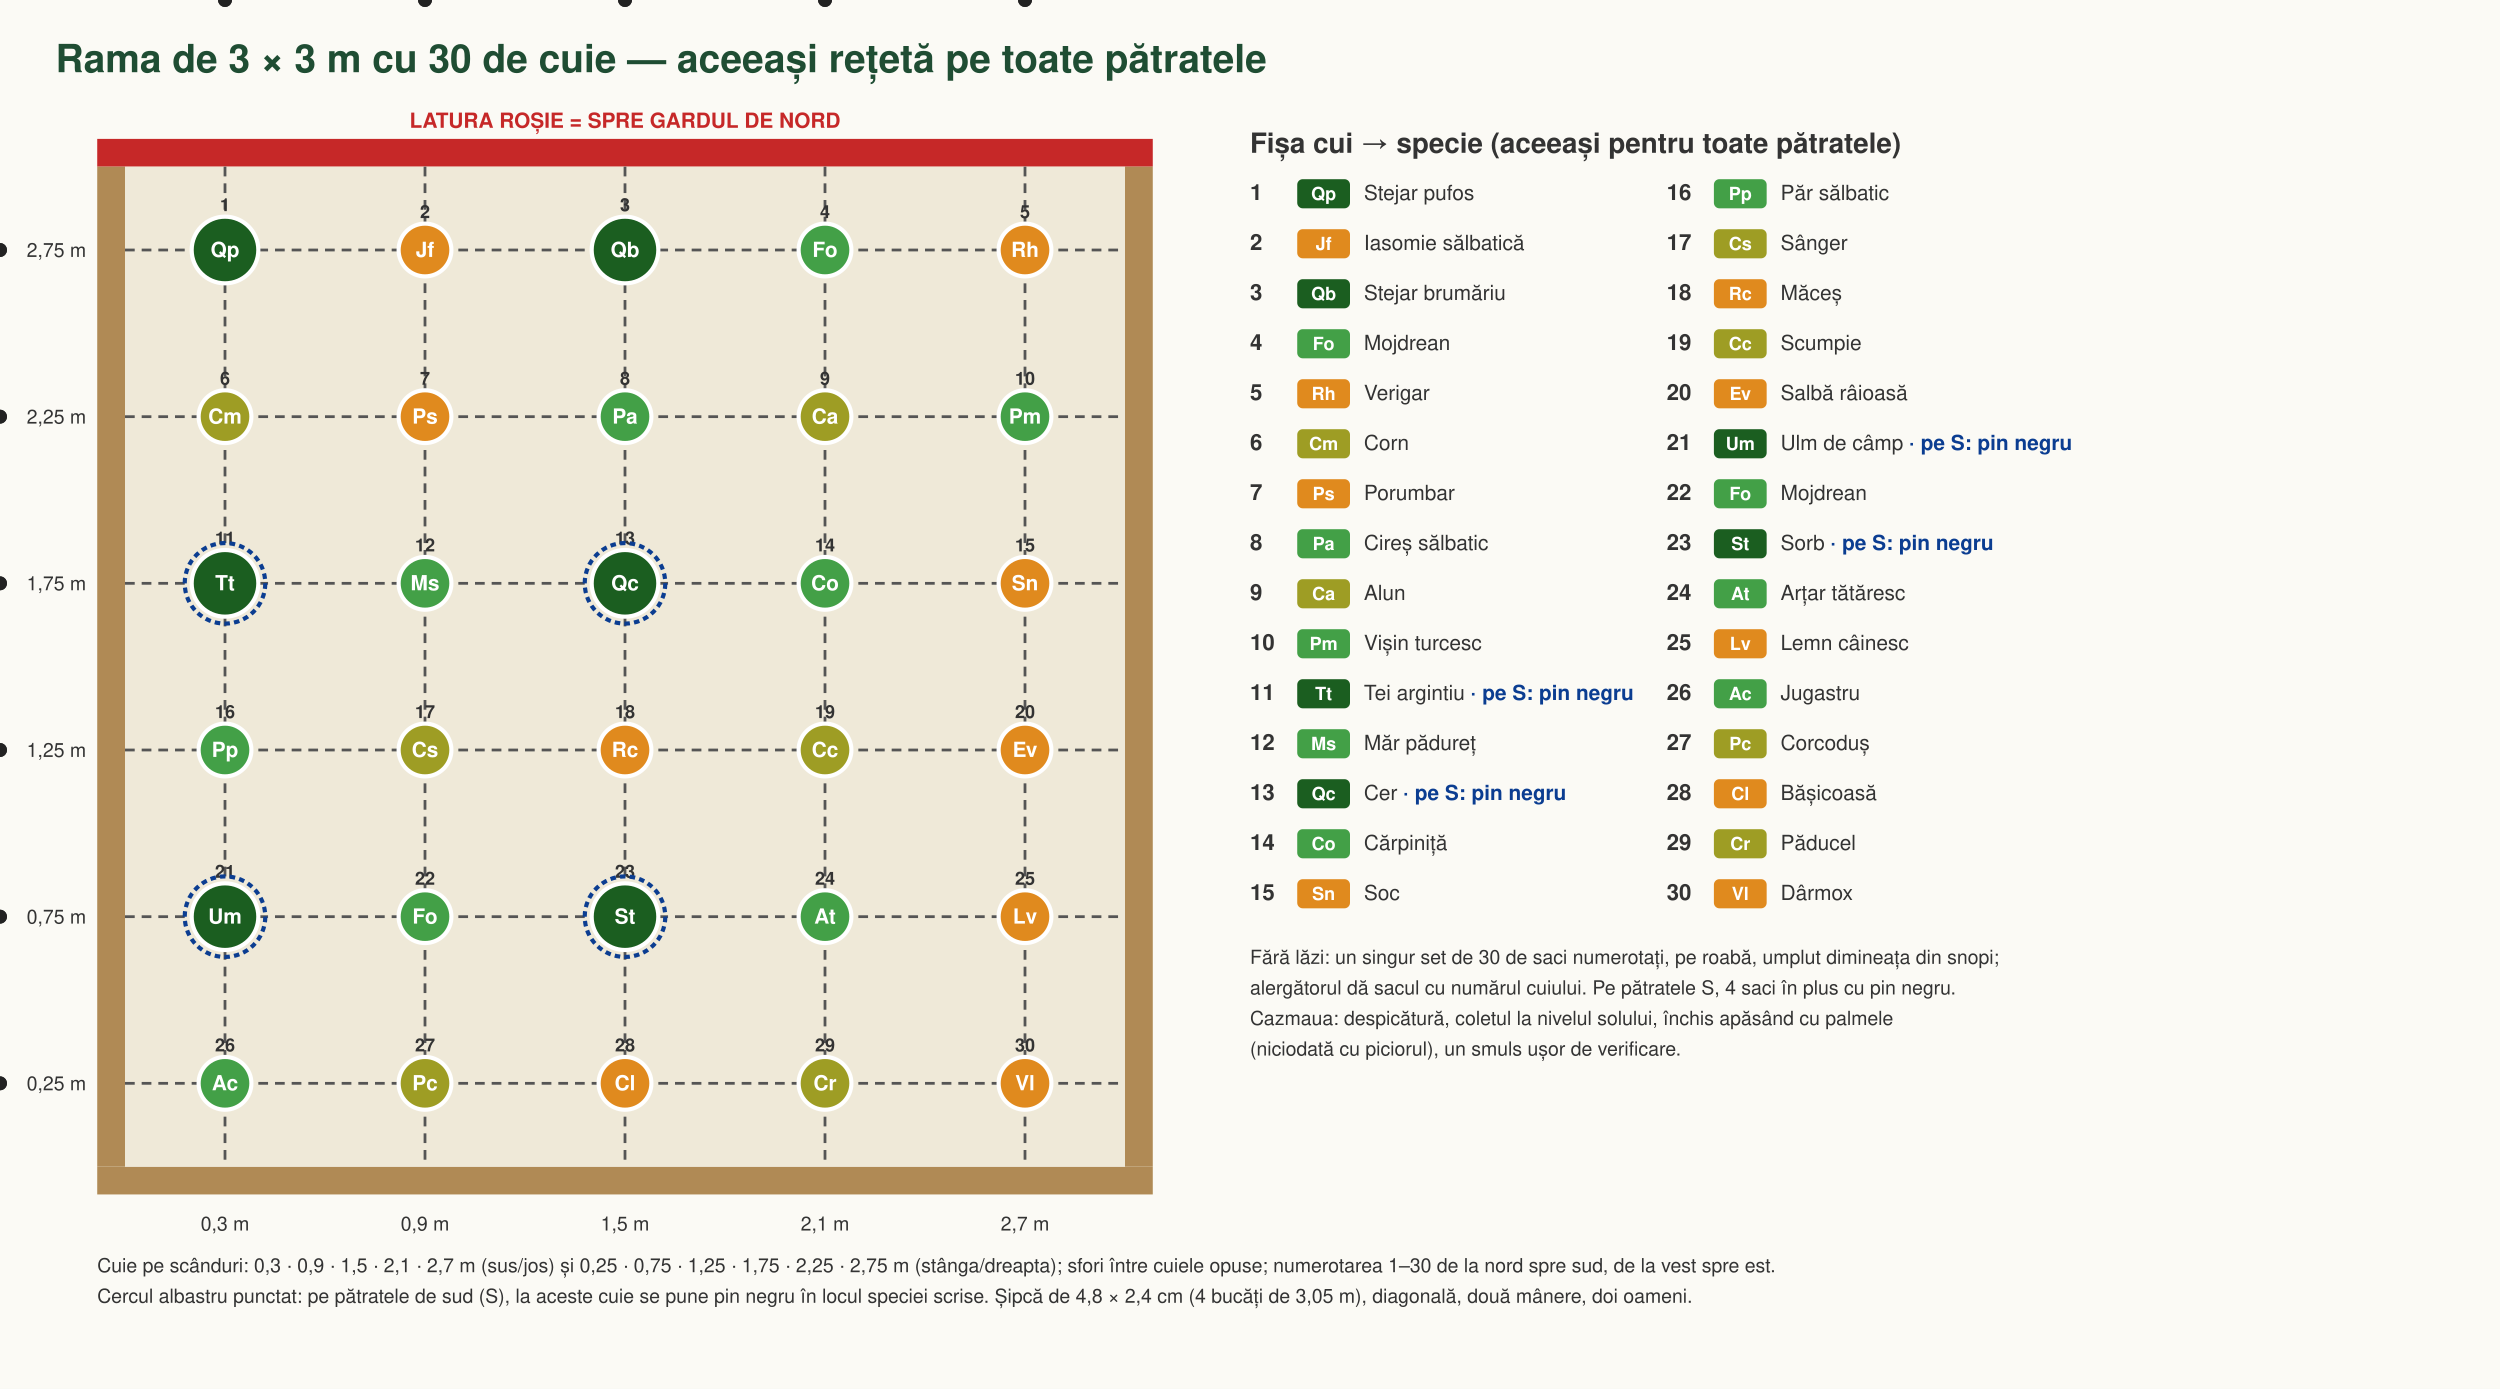
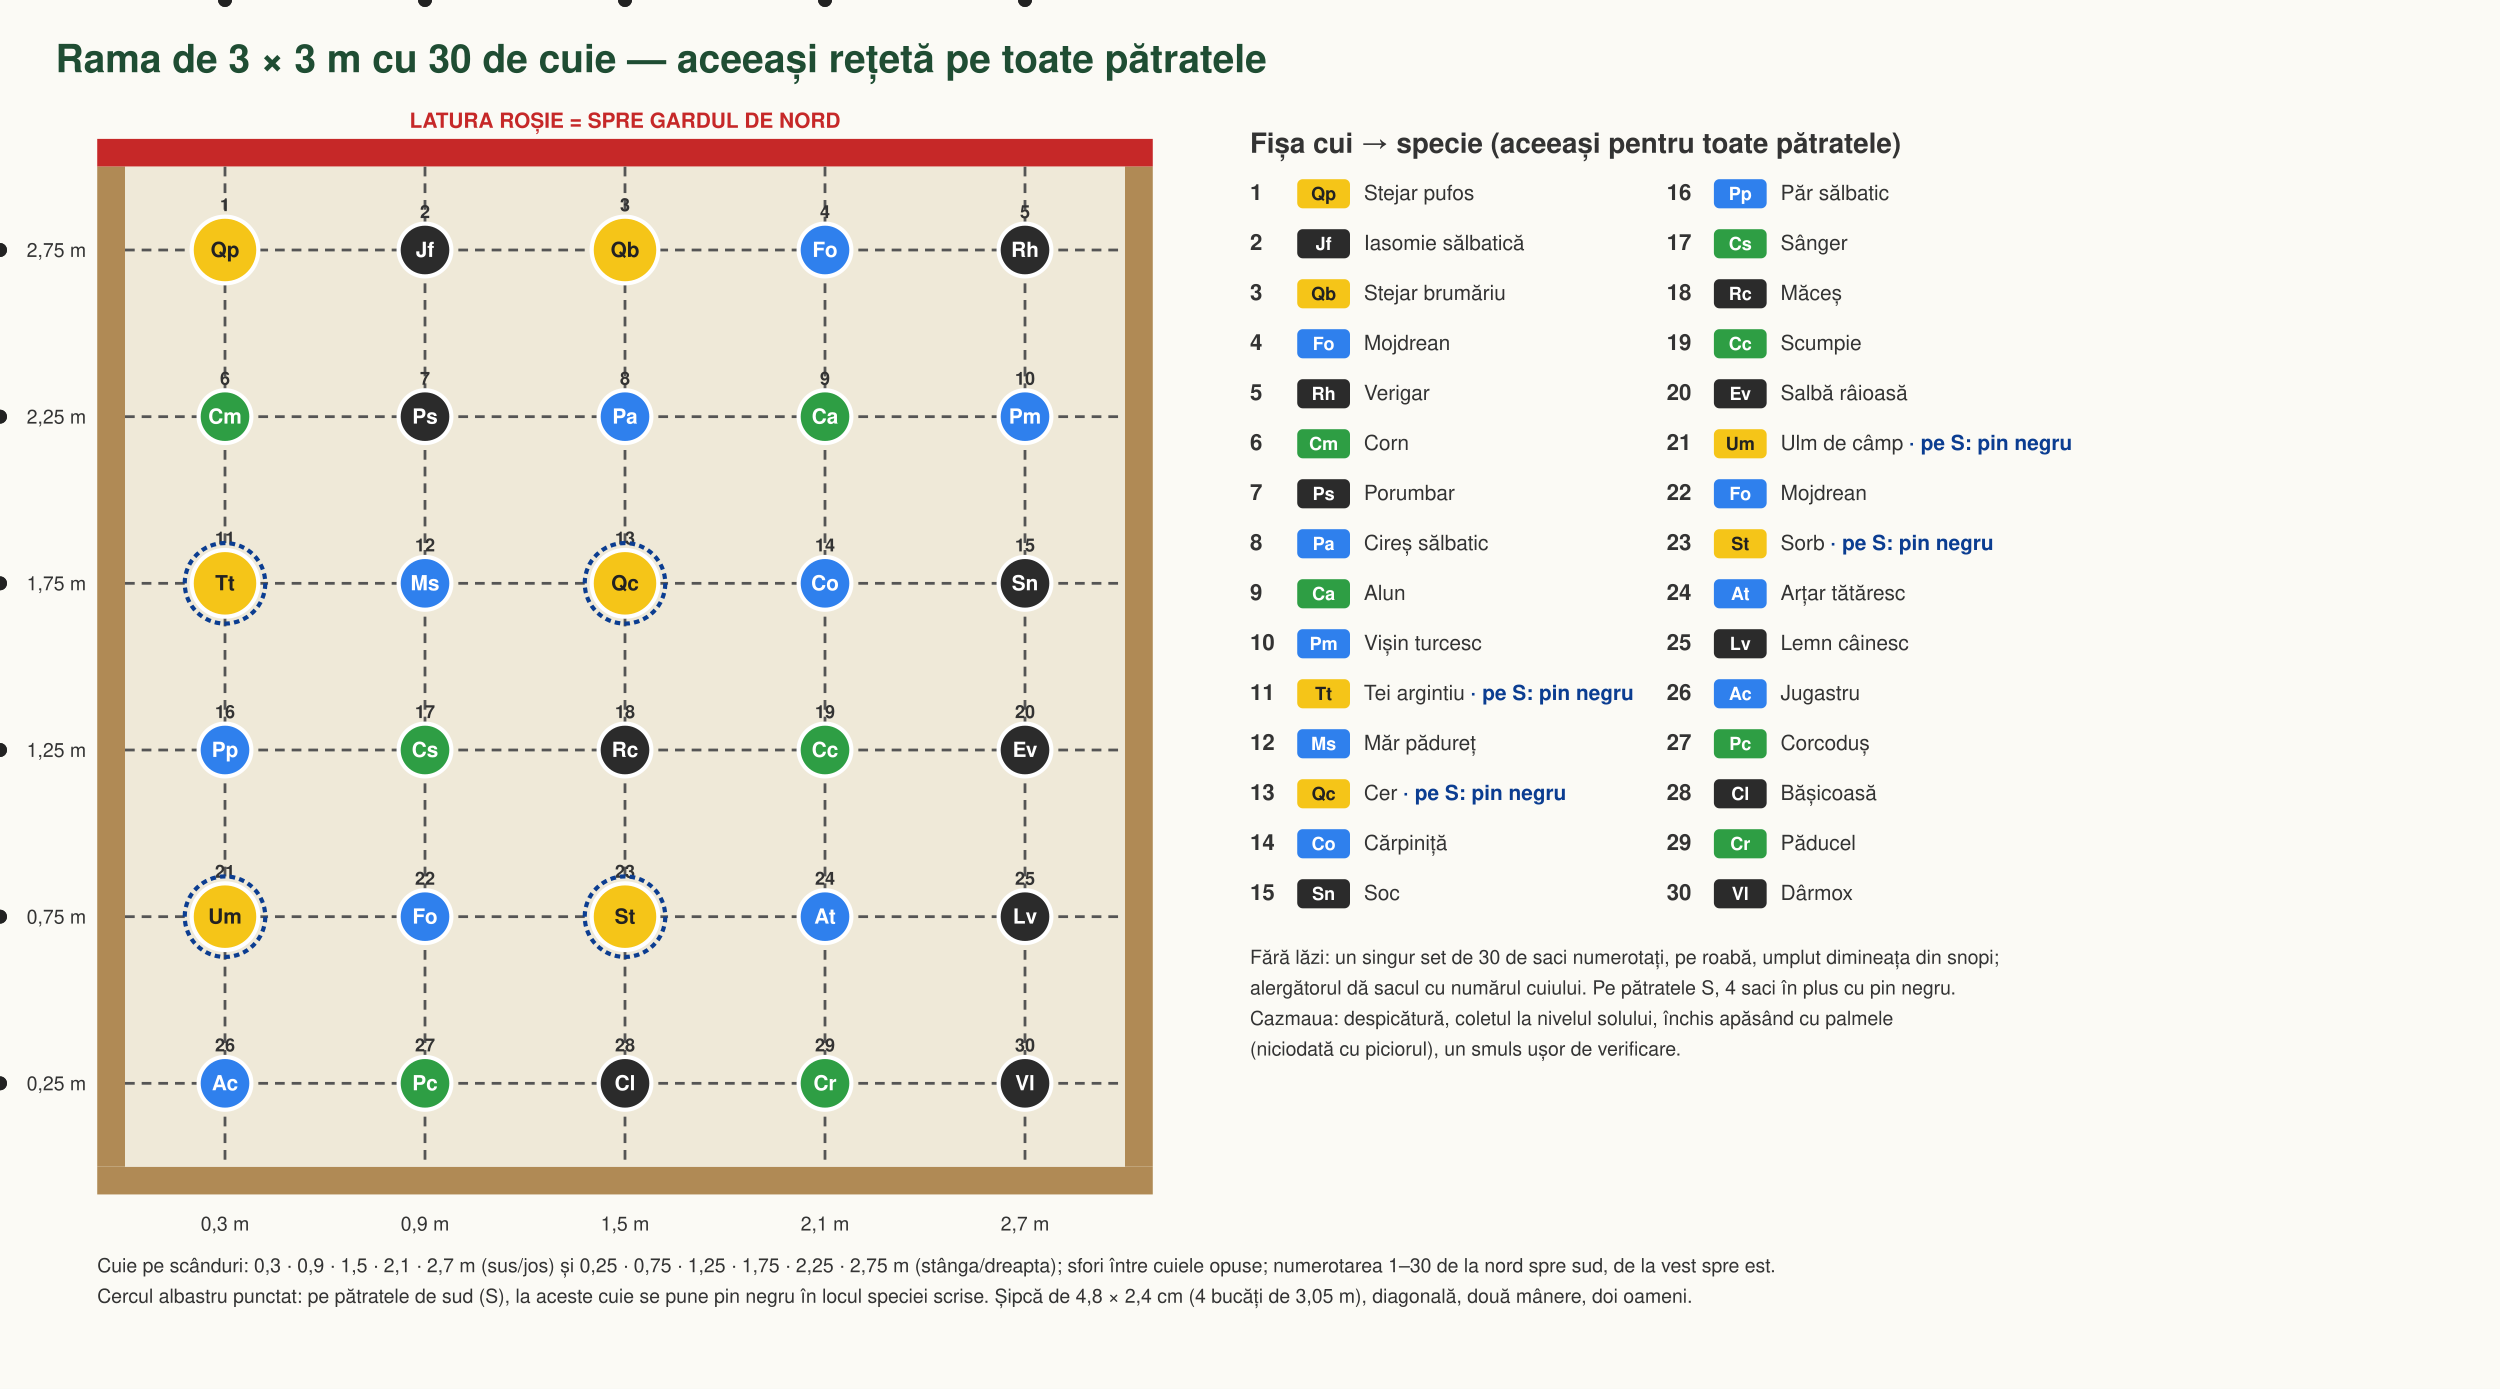
<svg xmlns="http://www.w3.org/2000/svg" viewBox="0 0 1800 1000" width="1800" height="1000" font-family="system-ui, Segoe UI, Helvetica, Arial, sans-serif">
  <rect width="1800" height="1000" fill="#fbfaf5" />
  <text x="40" y="52" font-size="28" font-weight="700" fill="#1f4d33">Rama de 3 × 3 m cu 30 de cuie — aceeași rețetă pe toate pătratele</text>
  <rect x="70" y="100" width="760" height="20" fill="#c62828" />
  <rect x="70" y="840" width="760" height="20" fill="#b08a55" />
  <rect x="70" y="120" width="20" height="720" fill="#b08a55" />
  <rect x="810" y="120" width="20" height="720" fill="#b08a55" />
  <rect x="90" y="120" width="720" height="720" fill="#efe9d8" />
  <text x="450.0" y="92" font-size="15" font-weight="700" fill="#c62828" text-anchor="middle">LATURA ROȘIE = SPRE GARDUL DE NORD</text>
  <line x1="162" y1="120" x2="162" y2="840" stroke="#555" stroke-width="2" stroke-dasharray="7 5" />
  <circle cx="162" cy="110,0" r="5" fill="#222" />
  <circle cx="162" cy="850,0" r="5" fill="#222" />
  <text x="162" y="886" font-size="14" text-anchor="middle" fill="#333">0,3 m</text>
  <line x1="306" y1="120" x2="306" y2="840" stroke="#555" stroke-width="2" stroke-dasharray="7 5" />
  <circle cx="306" cy="110,0" r="5" fill="#222" />
  <circle cx="306" cy="850,0" r="5" fill="#222" />
  <text x="306" y="886" font-size="14" text-anchor="middle" fill="#333">0,9 m</text>
  <line x1="450" y1="120" x2="450" y2="840" stroke="#555" stroke-width="2" stroke-dasharray="7 5" />
  <circle cx="450" cy="110,0" r="5" fill="#222" />
  <circle cx="450" cy="850,0" r="5" fill="#222" />
  <text x="450" y="886" font-size="14" text-anchor="middle" fill="#333">1,5 m</text>
  <line x1="594" y1="120" x2="594" y2="840" stroke="#555" stroke-width="2" stroke-dasharray="7 5" />
  <circle cx="594" cy="110,0" r="5" fill="#222" />
  <circle cx="594" cy="850,0" r="5" fill="#222" />
  <text x="594" y="886" font-size="14" text-anchor="middle" fill="#333">2,1 m</text>
  <line x1="738" y1="120" x2="738" y2="840" stroke="#555" stroke-width="2" stroke-dasharray="7 5" />
  <circle cx="738" cy="110,0" r="5" fill="#222" />
  <circle cx="738" cy="850,0" r="5" fill="#222" />
  <text x="738" y="886" font-size="14" text-anchor="middle" fill="#333">2,7 m</text>
  <line x1="90" y1="180" x2="810" y2="180" stroke="#555" stroke-width="2" stroke-dasharray="7 5" />
  <circle cx="80,0" cy="180" r="5" fill="#222" />
  <circle cx="820,0" cy="180" r="5" fill="#222" />
  <text x="62" y="185" font-size="14" text-anchor="end" fill="#333">2,75 m</text>
  <line x1="90" y1="300" x2="810" y2="300" stroke="#555" stroke-width="2" stroke-dasharray="7 5" />
  <circle cx="80,0" cy="300" r="5" fill="#222" />
  <circle cx="820,0" cy="300" r="5" fill="#222" />
  <text x="62" y="305" font-size="14" text-anchor="end" fill="#333">2,25 m</text>
  <line x1="90" y1="420" x2="810" y2="420" stroke="#555" stroke-width="2" stroke-dasharray="7 5" />
  <circle cx="80,0" cy="420" r="5" fill="#222" />
  <circle cx="820,0" cy="420" r="5" fill="#222" />
  <text x="62" y="425" font-size="14" text-anchor="end" fill="#333">1,75 m</text>
  <line x1="90" y1="540" x2="810" y2="540" stroke="#555" stroke-width="2" stroke-dasharray="7 5" />
  <circle cx="80,0" cy="540" r="5" fill="#222" />
  <circle cx="820,0" cy="540" r="5" fill="#222" />
  <text x="62" y="545" font-size="14" text-anchor="end" fill="#333">1,25 m</text>
  <line x1="90" y1="660" x2="810" y2="660" stroke="#555" stroke-width="2" stroke-dasharray="7 5" />
  <circle cx="80,0" cy="660" r="5" fill="#222" />
  <circle cx="820,0" cy="660" r="5" fill="#222" />
  <text x="62" y="665" font-size="14" text-anchor="end" fill="#333">0,75 m</text>
  <line x1="90" y1="780" x2="810" y2="780" stroke="#555" stroke-width="2" stroke-dasharray="7 5" />
  <circle cx="80,0" cy="780" r="5" fill="#222" />
  <circle cx="820,0" cy="780" r="5" fill="#222" />
  <text x="62" y="785" font-size="14" text-anchor="end" fill="#333">0,25 m</text>
-   <circle cx="162" cy="180" r="24" fill="#1b5e20" stroke="#fff" stroke-width="3" />
-   <text x="162" y="185" font-size="15" font-weight="700" fill="#fff" text-anchor="middle">Qp</text>
+   <circle cx="162" cy="180" r="24" fill="#f5c518" stroke="#fff" stroke-width="3" />
+   <text x="162" y="185" font-size="15" font-weight="700" fill="#222" text-anchor="middle">Qp</text>
  <text x="162" y="152" font-size="13" font-weight="700" fill="#333" text-anchor="middle">1</text>
-   <circle cx="306" cy="180" r="19" fill="#e08a1e" stroke="#fff" stroke-width="3" />
+   <circle cx="306" cy="180" r="19" fill="#2b2b2b" stroke="#fff" stroke-width="3" />
  <text x="306" y="185" font-size="15" font-weight="700" fill="#fff" text-anchor="middle">Jf</text>
  <text x="306" y="157" font-size="13" font-weight="700" fill="#333" text-anchor="middle">2</text>
-   <circle cx="450" cy="180" r="24" fill="#1b5e20" stroke="#fff" stroke-width="3" />
-   <text x="450" y="185" font-size="15" font-weight="700" fill="#fff" text-anchor="middle">Qb</text>
+   <circle cx="450" cy="180" r="24" fill="#f5c518" stroke="#fff" stroke-width="3" />
+   <text x="450" y="185" font-size="15" font-weight="700" fill="#222" text-anchor="middle">Qb</text>
  <text x="450" y="152" font-size="13" font-weight="700" fill="#333" text-anchor="middle">3</text>
-   <circle cx="594" cy="180" r="19" fill="#43a047" stroke="#fff" stroke-width="3" />
+   <circle cx="594" cy="180" r="19" fill="#2f80ed" stroke="#fff" stroke-width="3" />
  <text x="594" y="185" font-size="15" font-weight="700" fill="#fff" text-anchor="middle">Fo</text>
  <text x="594" y="157" font-size="13" font-weight="700" fill="#333" text-anchor="middle">4</text>
-   <circle cx="738" cy="180" r="19" fill="#e08a1e" stroke="#fff" stroke-width="3" />
+   <circle cx="738" cy="180" r="19" fill="#2b2b2b" stroke="#fff" stroke-width="3" />
  <text x="738" y="185" font-size="15" font-weight="700" fill="#fff" text-anchor="middle">Rh</text>
  <text x="738" y="157" font-size="13" font-weight="700" fill="#333" text-anchor="middle">5</text>
-   <circle cx="162" cy="300" r="19" fill="#9e9d24" stroke="#fff" stroke-width="3" />
+   <circle cx="162" cy="300" r="19" fill="#2e9e44" stroke="#fff" stroke-width="3" />
  <text x="162" y="305" font-size="15" font-weight="700" fill="#fff" text-anchor="middle">Cm</text>
  <text x="162" y="277" font-size="13" font-weight="700" fill="#333" text-anchor="middle">6</text>
-   <circle cx="306" cy="300" r="19" fill="#e08a1e" stroke="#fff" stroke-width="3" />
+   <circle cx="306" cy="300" r="19" fill="#2b2b2b" stroke="#fff" stroke-width="3" />
  <text x="306" y="305" font-size="15" font-weight="700" fill="#fff" text-anchor="middle">Ps</text>
  <text x="306" y="277" font-size="13" font-weight="700" fill="#333" text-anchor="middle">7</text>
-   <circle cx="450" cy="300" r="19" fill="#43a047" stroke="#fff" stroke-width="3" />
+   <circle cx="450" cy="300" r="19" fill="#2f80ed" stroke="#fff" stroke-width="3" />
  <text x="450" y="305" font-size="15" font-weight="700" fill="#fff" text-anchor="middle">Pa</text>
  <text x="450" y="277" font-size="13" font-weight="700" fill="#333" text-anchor="middle">8</text>
-   <circle cx="594" cy="300" r="19" fill="#9e9d24" stroke="#fff" stroke-width="3" />
+   <circle cx="594" cy="300" r="19" fill="#2e9e44" stroke="#fff" stroke-width="3" />
  <text x="594" y="305" font-size="15" font-weight="700" fill="#fff" text-anchor="middle">Ca</text>
  <text x="594" y="277" font-size="13" font-weight="700" fill="#333" text-anchor="middle">9</text>
-   <circle cx="738" cy="300" r="19" fill="#43a047" stroke="#fff" stroke-width="3" />
+   <circle cx="738" cy="300" r="19" fill="#2f80ed" stroke="#fff" stroke-width="3" />
  <text x="738" y="305" font-size="15" font-weight="700" fill="#fff" text-anchor="middle">Pm</text>
  <text x="738" y="277" font-size="13" font-weight="700" fill="#333" text-anchor="middle">10</text>
-   <circle cx="162" cy="420" r="24" fill="#1b5e20" stroke="#fff" stroke-width="3" />
-   <text x="162" y="425" font-size="15" font-weight="700" fill="#fff" text-anchor="middle">Tt</text>
+   <circle cx="162" cy="420" r="24" fill="#f5c518" stroke="#fff" stroke-width="3" />
+   <text x="162" y="425" font-size="15" font-weight="700" fill="#222" text-anchor="middle">Tt</text>
  <text x="162" y="392" font-size="13" font-weight="700" fill="#333" text-anchor="middle">11</text>
  <circle cx="162" cy="420" r="29" fill="none" stroke="#0b3d91" stroke-width="3" stroke-dasharray="4 3" />
-   <circle cx="306" cy="420" r="19" fill="#43a047" stroke="#fff" stroke-width="3" />
+   <circle cx="306" cy="420" r="19" fill="#2f80ed" stroke="#fff" stroke-width="3" />
  <text x="306" y="425" font-size="15" font-weight="700" fill="#fff" text-anchor="middle">Ms</text>
  <text x="306" y="397" font-size="13" font-weight="700" fill="#333" text-anchor="middle">12</text>
-   <circle cx="450" cy="420" r="24" fill="#1b5e20" stroke="#fff" stroke-width="3" />
-   <text x="450" y="425" font-size="15" font-weight="700" fill="#fff" text-anchor="middle">Qc</text>
+   <circle cx="450" cy="420" r="24" fill="#f5c518" stroke="#fff" stroke-width="3" />
+   <text x="450" y="425" font-size="15" font-weight="700" fill="#222" text-anchor="middle">Qc</text>
  <text x="450" y="392" font-size="13" font-weight="700" fill="#333" text-anchor="middle">13</text>
  <circle cx="450" cy="420" r="29" fill="none" stroke="#0b3d91" stroke-width="3" stroke-dasharray="4 3" />
-   <circle cx="594" cy="420" r="19" fill="#43a047" stroke="#fff" stroke-width="3" />
+   <circle cx="594" cy="420" r="19" fill="#2f80ed" stroke="#fff" stroke-width="3" />
  <text x="594" y="425" font-size="15" font-weight="700" fill="#fff" text-anchor="middle">Co</text>
  <text x="594" y="397" font-size="13" font-weight="700" fill="#333" text-anchor="middle">14</text>
-   <circle cx="738" cy="420" r="19" fill="#e08a1e" stroke="#fff" stroke-width="3" />
+   <circle cx="738" cy="420" r="19" fill="#2b2b2b" stroke="#fff" stroke-width="3" />
  <text x="738" y="425" font-size="15" font-weight="700" fill="#fff" text-anchor="middle">Sn</text>
  <text x="738" y="397" font-size="13" font-weight="700" fill="#333" text-anchor="middle">15</text>
-   <circle cx="162" cy="540" r="19" fill="#43a047" stroke="#fff" stroke-width="3" />
+   <circle cx="162" cy="540" r="19" fill="#2f80ed" stroke="#fff" stroke-width="3" />
  <text x="162" y="545" font-size="15" font-weight="700" fill="#fff" text-anchor="middle">Pp</text>
  <text x="162" y="517" font-size="13" font-weight="700" fill="#333" text-anchor="middle">16</text>
-   <circle cx="306" cy="540" r="19" fill="#9e9d24" stroke="#fff" stroke-width="3" />
+   <circle cx="306" cy="540" r="19" fill="#2e9e44" stroke="#fff" stroke-width="3" />
  <text x="306" y="545" font-size="15" font-weight="700" fill="#fff" text-anchor="middle">Cs</text>
  <text x="306" y="517" font-size="13" font-weight="700" fill="#333" text-anchor="middle">17</text>
-   <circle cx="450" cy="540" r="19" fill="#e08a1e" stroke="#fff" stroke-width="3" />
+   <circle cx="450" cy="540" r="19" fill="#2b2b2b" stroke="#fff" stroke-width="3" />
  <text x="450" y="545" font-size="15" font-weight="700" fill="#fff" text-anchor="middle">Rc</text>
  <text x="450" y="517" font-size="13" font-weight="700" fill="#333" text-anchor="middle">18</text>
-   <circle cx="594" cy="540" r="19" fill="#9e9d24" stroke="#fff" stroke-width="3" />
+   <circle cx="594" cy="540" r="19" fill="#2e9e44" stroke="#fff" stroke-width="3" />
  <text x="594" y="545" font-size="15" font-weight="700" fill="#fff" text-anchor="middle">Cc</text>
  <text x="594" y="517" font-size="13" font-weight="700" fill="#333" text-anchor="middle">19</text>
-   <circle cx="738" cy="540" r="19" fill="#e08a1e" stroke="#fff" stroke-width="3" />
+   <circle cx="738" cy="540" r="19" fill="#2b2b2b" stroke="#fff" stroke-width="3" />
  <text x="738" y="545" font-size="15" font-weight="700" fill="#fff" text-anchor="middle">Ev</text>
  <text x="738" y="517" font-size="13" font-weight="700" fill="#333" text-anchor="middle">20</text>
-   <circle cx="162" cy="660" r="24" fill="#1b5e20" stroke="#fff" stroke-width="3" />
-   <text x="162" y="665" font-size="15" font-weight="700" fill="#fff" text-anchor="middle">Um</text>
+   <circle cx="162" cy="660" r="24" fill="#f5c518" stroke="#fff" stroke-width="3" />
+   <text x="162" y="665" font-size="15" font-weight="700" fill="#222" text-anchor="middle">Um</text>
  <text x="162" y="632" font-size="13" font-weight="700" fill="#333" text-anchor="middle">21</text>
  <circle cx="162" cy="660" r="29" fill="none" stroke="#0b3d91" stroke-width="3" stroke-dasharray="4 3" />
-   <circle cx="306" cy="660" r="19" fill="#43a047" stroke="#fff" stroke-width="3" />
+   <circle cx="306" cy="660" r="19" fill="#2f80ed" stroke="#fff" stroke-width="3" />
  <text x="306" y="665" font-size="15" font-weight="700" fill="#fff" text-anchor="middle">Fo</text>
  <text x="306" y="637" font-size="13" font-weight="700" fill="#333" text-anchor="middle">22</text>
-   <circle cx="450" cy="660" r="24" fill="#1b5e20" stroke="#fff" stroke-width="3" />
-   <text x="450" y="665" font-size="15" font-weight="700" fill="#fff" text-anchor="middle">St</text>
+   <circle cx="450" cy="660" r="24" fill="#f5c518" stroke="#fff" stroke-width="3" />
+   <text x="450" y="665" font-size="15" font-weight="700" fill="#222" text-anchor="middle">St</text>
  <text x="450" y="632" font-size="13" font-weight="700" fill="#333" text-anchor="middle">23</text>
  <circle cx="450" cy="660" r="29" fill="none" stroke="#0b3d91" stroke-width="3" stroke-dasharray="4 3" />
-   <circle cx="594" cy="660" r="19" fill="#43a047" stroke="#fff" stroke-width="3" />
+   <circle cx="594" cy="660" r="19" fill="#2f80ed" stroke="#fff" stroke-width="3" />
  <text x="594" y="665" font-size="15" font-weight="700" fill="#fff" text-anchor="middle">At</text>
  <text x="594" y="637" font-size="13" font-weight="700" fill="#333" text-anchor="middle">24</text>
-   <circle cx="738" cy="660" r="19" fill="#e08a1e" stroke="#fff" stroke-width="3" />
+   <circle cx="738" cy="660" r="19" fill="#2b2b2b" stroke="#fff" stroke-width="3" />
  <text x="738" y="665" font-size="15" font-weight="700" fill="#fff" text-anchor="middle">Lv</text>
  <text x="738" y="637" font-size="13" font-weight="700" fill="#333" text-anchor="middle">25</text>
-   <circle cx="162" cy="780" r="19" fill="#43a047" stroke="#fff" stroke-width="3" />
+   <circle cx="162" cy="780" r="19" fill="#2f80ed" stroke="#fff" stroke-width="3" />
  <text x="162" y="785" font-size="15" font-weight="700" fill="#fff" text-anchor="middle">Ac</text>
  <text x="162" y="757" font-size="13" font-weight="700" fill="#333" text-anchor="middle">26</text>
-   <circle cx="306" cy="780" r="19" fill="#9e9d24" stroke="#fff" stroke-width="3" />
+   <circle cx="306" cy="780" r="19" fill="#2e9e44" stroke="#fff" stroke-width="3" />
  <text x="306" y="785" font-size="15" font-weight="700" fill="#fff" text-anchor="middle">Pc</text>
  <text x="306" y="757" font-size="13" font-weight="700" fill="#333" text-anchor="middle">27</text>
-   <circle cx="450" cy="780" r="19" fill="#e08a1e" stroke="#fff" stroke-width="3" />
+   <circle cx="450" cy="780" r="19" fill="#2b2b2b" stroke="#fff" stroke-width="3" />
  <text x="450" y="785" font-size="15" font-weight="700" fill="#fff" text-anchor="middle">Cl</text>
  <text x="450" y="757" font-size="13" font-weight="700" fill="#333" text-anchor="middle">28</text>
-   <circle cx="594" cy="780" r="19" fill="#9e9d24" stroke="#fff" stroke-width="3" />
+   <circle cx="594" cy="780" r="19" fill="#2e9e44" stroke="#fff" stroke-width="3" />
  <text x="594" y="785" font-size="15" font-weight="700" fill="#fff" text-anchor="middle">Cr</text>
  <text x="594" y="757" font-size="13" font-weight="700" fill="#333" text-anchor="middle">29</text>
-   <circle cx="738" cy="780" r="19" fill="#e08a1e" stroke="#fff" stroke-width="3" />
+   <circle cx="738" cy="780" r="19" fill="#2b2b2b" stroke="#fff" stroke-width="3" />
  <text x="738" y="785" font-size="15" font-weight="700" fill="#fff" text-anchor="middle">Vl</text>
  <text x="738" y="757" font-size="13" font-weight="700" fill="#333" text-anchor="middle">30</text>
  <text x="70" y="916" font-size="14" fill="#333">Cuie pe scânduri: 0,3 · 0,9 · 1,5 · 2,1 · 2,7 m (sus/jos) și 0,25 · 0,75 · 1,25 · 1,75 · 2,25 · 2,75 m (stânga/dreapta); sfori între cuiele opuse; numerotarea 1–30 de la nord spre sud, de la vest spre est.</text>
  <text x="70" y="938" font-size="14" fill="#333">Cercul albastru punctat: pe pătratele de sud (S), la aceste cuie se pune pin negru în locul speciei scrise. Șipcă de 4,8 × 2,4 cm (4 bucăți de 3,05 m), diagonală, două mânere, doi oameni.</text>
  <text x="900" y="110" font-size="20" font-weight="700" fill="#333">Fișa cui → specie (aceeași pentru toate pătratele)</text>
  <text x="900" y="144" font-size="16" font-weight="700" fill="#333">1</text>
-   <rect x="934" y="129" width="38" height="21" rx="4" fill="#1b5e20" />
-   <text x="953" y="144" font-size="13" font-weight="700" fill="#fff" text-anchor="middle">Qp</text>
+   <rect x="934" y="129" width="38" height="21" rx="4" fill="#f5c518" />
+   <text x="953" y="144" font-size="13" font-weight="700" fill="#222" text-anchor="middle">Qp</text>
  <text x="982" y="144" font-size="15" fill="#333">Stejar pufos</text>
  <text x="900" y="180" font-size="16" font-weight="700" fill="#333">2</text>
-   <rect x="934" y="165" width="38" height="21" rx="4" fill="#e08a1e" />
+   <rect x="934" y="165" width="38" height="21" rx="4" fill="#2b2b2b" />
  <text x="953" y="180" font-size="13" font-weight="700" fill="#fff" text-anchor="middle">Jf</text>
  <text x="982" y="180" font-size="15" fill="#333">Iasomie sălbatică</text>
  <text x="900" y="216" font-size="16" font-weight="700" fill="#333">3</text>
-   <rect x="934" y="201" width="38" height="21" rx="4" fill="#1b5e20" />
-   <text x="953" y="216" font-size="13" font-weight="700" fill="#fff" text-anchor="middle">Qb</text>
+   <rect x="934" y="201" width="38" height="21" rx="4" fill="#f5c518" />
+   <text x="953" y="216" font-size="13" font-weight="700" fill="#222" text-anchor="middle">Qb</text>
  <text x="982" y="216" font-size="15" fill="#333">Stejar brumăriu</text>
  <text x="900" y="252" font-size="16" font-weight="700" fill="#333">4</text>
-   <rect x="934" y="237" width="38" height="21" rx="4" fill="#43a047" />
+   <rect x="934" y="237" width="38" height="21" rx="4" fill="#2f80ed" />
  <text x="953" y="252" font-size="13" font-weight="700" fill="#fff" text-anchor="middle">Fo</text>
  <text x="982" y="252" font-size="15" fill="#333">Mojdrean</text>
  <text x="900" y="288" font-size="16" font-weight="700" fill="#333">5</text>
-   <rect x="934" y="273" width="38" height="21" rx="4" fill="#e08a1e" />
+   <rect x="934" y="273" width="38" height="21" rx="4" fill="#2b2b2b" />
  <text x="953" y="288" font-size="13" font-weight="700" fill="#fff" text-anchor="middle">Rh</text>
  <text x="982" y="288" font-size="15" fill="#333">Verigar</text>
  <text x="900" y="324" font-size="16" font-weight="700" fill="#333">6</text>
-   <rect x="934" y="309" width="38" height="21" rx="4" fill="#9e9d24" />
+   <rect x="934" y="309" width="38" height="21" rx="4" fill="#2e9e44" />
  <text x="953" y="324" font-size="13" font-weight="700" fill="#fff" text-anchor="middle">Cm</text>
  <text x="982" y="324" font-size="15" fill="#333">Corn</text>
  <text x="900" y="360" font-size="16" font-weight="700" fill="#333">7</text>
-   <rect x="934" y="345" width="38" height="21" rx="4" fill="#e08a1e" />
+   <rect x="934" y="345" width="38" height="21" rx="4" fill="#2b2b2b" />
  <text x="953" y="360" font-size="13" font-weight="700" fill="#fff" text-anchor="middle">Ps</text>
  <text x="982" y="360" font-size="15" fill="#333">Porumbar</text>
  <text x="900" y="396" font-size="16" font-weight="700" fill="#333">8</text>
-   <rect x="934" y="381" width="38" height="21" rx="4" fill="#43a047" />
+   <rect x="934" y="381" width="38" height="21" rx="4" fill="#2f80ed" />
  <text x="953" y="396" font-size="13" font-weight="700" fill="#fff" text-anchor="middle">Pa</text>
  <text x="982" y="396" font-size="15" fill="#333">Cireș sălbatic</text>
  <text x="900" y="432" font-size="16" font-weight="700" fill="#333">9</text>
-   <rect x="934" y="417" width="38" height="21" rx="4" fill="#9e9d24" />
+   <rect x="934" y="417" width="38" height="21" rx="4" fill="#2e9e44" />
  <text x="953" y="432" font-size="13" font-weight="700" fill="#fff" text-anchor="middle">Ca</text>
  <text x="982" y="432" font-size="15" fill="#333">Alun</text>
  <text x="900" y="468" font-size="16" font-weight="700" fill="#333">10</text>
-   <rect x="934" y="453" width="38" height="21" rx="4" fill="#43a047" />
+   <rect x="934" y="453" width="38" height="21" rx="4" fill="#2f80ed" />
  <text x="953" y="468" font-size="13" font-weight="700" fill="#fff" text-anchor="middle">Pm</text>
  <text x="982" y="468" font-size="15" fill="#333">Vișin turcesc</text>
  <text x="900" y="504" font-size="16" font-weight="700" fill="#333">11</text>
-   <rect x="934" y="489" width="38" height="21" rx="4" fill="#1b5e20" />
-   <text x="953" y="504" font-size="13" font-weight="700" fill="#fff" text-anchor="middle">Tt</text>
+   <rect x="934" y="489" width="38" height="21" rx="4" fill="#f5c518" />
+   <text x="953" y="504" font-size="13" font-weight="700" fill="#222" text-anchor="middle">Tt</text>
  <text x="982" y="504" font-size="15" fill="#333">Tei argintiu <tspan fill="#0b3d91" font-weight="700">· pe S: pin negru</tspan>
  </text>
  <text x="900" y="540" font-size="16" font-weight="700" fill="#333">12</text>
-   <rect x="934" y="525" width="38" height="21" rx="4" fill="#43a047" />
+   <rect x="934" y="525" width="38" height="21" rx="4" fill="#2f80ed" />
  <text x="953" y="540" font-size="13" font-weight="700" fill="#fff" text-anchor="middle">Ms</text>
  <text x="982" y="540" font-size="15" fill="#333">Măr pădureț</text>
  <text x="900" y="576" font-size="16" font-weight="700" fill="#333">13</text>
-   <rect x="934" y="561" width="38" height="21" rx="4" fill="#1b5e20" />
-   <text x="953" y="576" font-size="13" font-weight="700" fill="#fff" text-anchor="middle">Qc</text>
+   <rect x="934" y="561" width="38" height="21" rx="4" fill="#f5c518" />
+   <text x="953" y="576" font-size="13" font-weight="700" fill="#222" text-anchor="middle">Qc</text>
  <text x="982" y="576" font-size="15" fill="#333">Cer <tspan fill="#0b3d91" font-weight="700">· pe S: pin negru</tspan>
  </text>
  <text x="900" y="612" font-size="16" font-weight="700" fill="#333">14</text>
-   <rect x="934" y="597" width="38" height="21" rx="4" fill="#43a047" />
+   <rect x="934" y="597" width="38" height="21" rx="4" fill="#2f80ed" />
  <text x="953" y="612" font-size="13" font-weight="700" fill="#fff" text-anchor="middle">Co</text>
  <text x="982" y="612" font-size="15" fill="#333">Cărpiniță</text>
  <text x="900" y="648" font-size="16" font-weight="700" fill="#333">15</text>
-   <rect x="934" y="633" width="38" height="21" rx="4" fill="#e08a1e" />
+   <rect x="934" y="633" width="38" height="21" rx="4" fill="#2b2b2b" />
  <text x="953" y="648" font-size="13" font-weight="700" fill="#fff" text-anchor="middle">Sn</text>
  <text x="982" y="648" font-size="15" fill="#333">Soc</text>
  <text x="1200" y="144" font-size="16" font-weight="700" fill="#333">16</text>
-   <rect x="1234" y="129" width="38" height="21" rx="4" fill="#43a047" />
+   <rect x="1234" y="129" width="38" height="21" rx="4" fill="#2f80ed" />
  <text x="1253" y="144" font-size="13" font-weight="700" fill="#fff" text-anchor="middle">Pp</text>
  <text x="1282" y="144" font-size="15" fill="#333">Păr sălbatic</text>
  <text x="1200" y="180" font-size="16" font-weight="700" fill="#333">17</text>
-   <rect x="1234" y="165" width="38" height="21" rx="4" fill="#9e9d24" />
+   <rect x="1234" y="165" width="38" height="21" rx="4" fill="#2e9e44" />
  <text x="1253" y="180" font-size="13" font-weight="700" fill="#fff" text-anchor="middle">Cs</text>
  <text x="1282" y="180" font-size="15" fill="#333">Sânger</text>
  <text x="1200" y="216" font-size="16" font-weight="700" fill="#333">18</text>
-   <rect x="1234" y="201" width="38" height="21" rx="4" fill="#e08a1e" />
+   <rect x="1234" y="201" width="38" height="21" rx="4" fill="#2b2b2b" />
  <text x="1253" y="216" font-size="13" font-weight="700" fill="#fff" text-anchor="middle">Rc</text>
  <text x="1282" y="216" font-size="15" fill="#333">Măceș</text>
  <text x="1200" y="252" font-size="16" font-weight="700" fill="#333">19</text>
-   <rect x="1234" y="237" width="38" height="21" rx="4" fill="#9e9d24" />
+   <rect x="1234" y="237" width="38" height="21" rx="4" fill="#2e9e44" />
  <text x="1253" y="252" font-size="13" font-weight="700" fill="#fff" text-anchor="middle">Cc</text>
  <text x="1282" y="252" font-size="15" fill="#333">Scumpie</text>
  <text x="1200" y="288" font-size="16" font-weight="700" fill="#333">20</text>
-   <rect x="1234" y="273" width="38" height="21" rx="4" fill="#e08a1e" />
+   <rect x="1234" y="273" width="38" height="21" rx="4" fill="#2b2b2b" />
  <text x="1253" y="288" font-size="13" font-weight="700" fill="#fff" text-anchor="middle">Ev</text>
  <text x="1282" y="288" font-size="15" fill="#333">Salbă râioasă</text>
  <text x="1200" y="324" font-size="16" font-weight="700" fill="#333">21</text>
-   <rect x="1234" y="309" width="38" height="21" rx="4" fill="#1b5e20" />
-   <text x="1253" y="324" font-size="13" font-weight="700" fill="#fff" text-anchor="middle">Um</text>
+   <rect x="1234" y="309" width="38" height="21" rx="4" fill="#f5c518" />
+   <text x="1253" y="324" font-size="13" font-weight="700" fill="#222" text-anchor="middle">Um</text>
  <text x="1282" y="324" font-size="15" fill="#333">Ulm de câmp <tspan fill="#0b3d91" font-weight="700">· pe S: pin negru</tspan>
  </text>
  <text x="1200" y="360" font-size="16" font-weight="700" fill="#333">22</text>
-   <rect x="1234" y="345" width="38" height="21" rx="4" fill="#43a047" />
+   <rect x="1234" y="345" width="38" height="21" rx="4" fill="#2f80ed" />
  <text x="1253" y="360" font-size="13" font-weight="700" fill="#fff" text-anchor="middle">Fo</text>
  <text x="1282" y="360" font-size="15" fill="#333">Mojdrean</text>
  <text x="1200" y="396" font-size="16" font-weight="700" fill="#333">23</text>
-   <rect x="1234" y="381" width="38" height="21" rx="4" fill="#1b5e20" />
-   <text x="1253" y="396" font-size="13" font-weight="700" fill="#fff" text-anchor="middle">St</text>
+   <rect x="1234" y="381" width="38" height="21" rx="4" fill="#f5c518" />
+   <text x="1253" y="396" font-size="13" font-weight="700" fill="#222" text-anchor="middle">St</text>
  <text x="1282" y="396" font-size="15" fill="#333">Sorb <tspan fill="#0b3d91" font-weight="700">· pe S: pin negru</tspan>
  </text>
  <text x="1200" y="432" font-size="16" font-weight="700" fill="#333">24</text>
-   <rect x="1234" y="417" width="38" height="21" rx="4" fill="#43a047" />
+   <rect x="1234" y="417" width="38" height="21" rx="4" fill="#2f80ed" />
  <text x="1253" y="432" font-size="13" font-weight="700" fill="#fff" text-anchor="middle">At</text>
  <text x="1282" y="432" font-size="15" fill="#333">Arțar tătăresc</text>
  <text x="1200" y="468" font-size="16" font-weight="700" fill="#333">25</text>
-   <rect x="1234" y="453" width="38" height="21" rx="4" fill="#e08a1e" />
+   <rect x="1234" y="453" width="38" height="21" rx="4" fill="#2b2b2b" />
  <text x="1253" y="468" font-size="13" font-weight="700" fill="#fff" text-anchor="middle">Lv</text>
  <text x="1282" y="468" font-size="15" fill="#333">Lemn câinesc</text>
  <text x="1200" y="504" font-size="16" font-weight="700" fill="#333">26</text>
-   <rect x="1234" y="489" width="38" height="21" rx="4" fill="#43a047" />
+   <rect x="1234" y="489" width="38" height="21" rx="4" fill="#2f80ed" />
  <text x="1253" y="504" font-size="13" font-weight="700" fill="#fff" text-anchor="middle">Ac</text>
  <text x="1282" y="504" font-size="15" fill="#333">Jugastru</text>
  <text x="1200" y="540" font-size="16" font-weight="700" fill="#333">27</text>
-   <rect x="1234" y="525" width="38" height="21" rx="4" fill="#9e9d24" />
+   <rect x="1234" y="525" width="38" height="21" rx="4" fill="#2e9e44" />
  <text x="1253" y="540" font-size="13" font-weight="700" fill="#fff" text-anchor="middle">Pc</text>
  <text x="1282" y="540" font-size="15" fill="#333">Corcoduș</text>
  <text x="1200" y="576" font-size="16" font-weight="700" fill="#333">28</text>
-   <rect x="1234" y="561" width="38" height="21" rx="4" fill="#e08a1e" />
+   <rect x="1234" y="561" width="38" height="21" rx="4" fill="#2b2b2b" />
  <text x="1253" y="576" font-size="13" font-weight="700" fill="#fff" text-anchor="middle">Cl</text>
  <text x="1282" y="576" font-size="15" fill="#333">Bășicoasă</text>
  <text x="1200" y="612" font-size="16" font-weight="700" fill="#333">29</text>
-   <rect x="1234" y="597" width="38" height="21" rx="4" fill="#9e9d24" />
+   <rect x="1234" y="597" width="38" height="21" rx="4" fill="#2e9e44" />
  <text x="1253" y="612" font-size="13" font-weight="700" fill="#fff" text-anchor="middle">Cr</text>
  <text x="1282" y="612" font-size="15" fill="#333">Păducel</text>
  <text x="1200" y="648" font-size="16" font-weight="700" fill="#333">30</text>
-   <rect x="1234" y="633" width="38" height="21" rx="4" fill="#e08a1e" />
+   <rect x="1234" y="633" width="38" height="21" rx="4" fill="#2b2b2b" />
  <text x="1253" y="648" font-size="13" font-weight="700" fill="#fff" text-anchor="middle">Vl</text>
  <text x="1282" y="648" font-size="15" fill="#333">Dârmox</text>
  <text x="900" y="694" font-size="14" fill="#333">Fără lăzi: un singur set de 30 de saci numerotați, pe roabă, umplut dimineața din snopi;</text>
  <text x="900" y="716" font-size="14" fill="#333">alergătorul dă sacul cu numărul cuiului. Pe pătratele S, 4 saci în plus cu pin negru.</text>
  <text x="900" y="738" font-size="14" fill="#333">Cazmaua: despicătură, coletul la nivelul solului, închis apăsând cu palmele</text>
  <text x="900" y="760" font-size="14" fill="#333">(niciodată cu piciorul), un smuls ușor de verificare.</text>
</svg>
